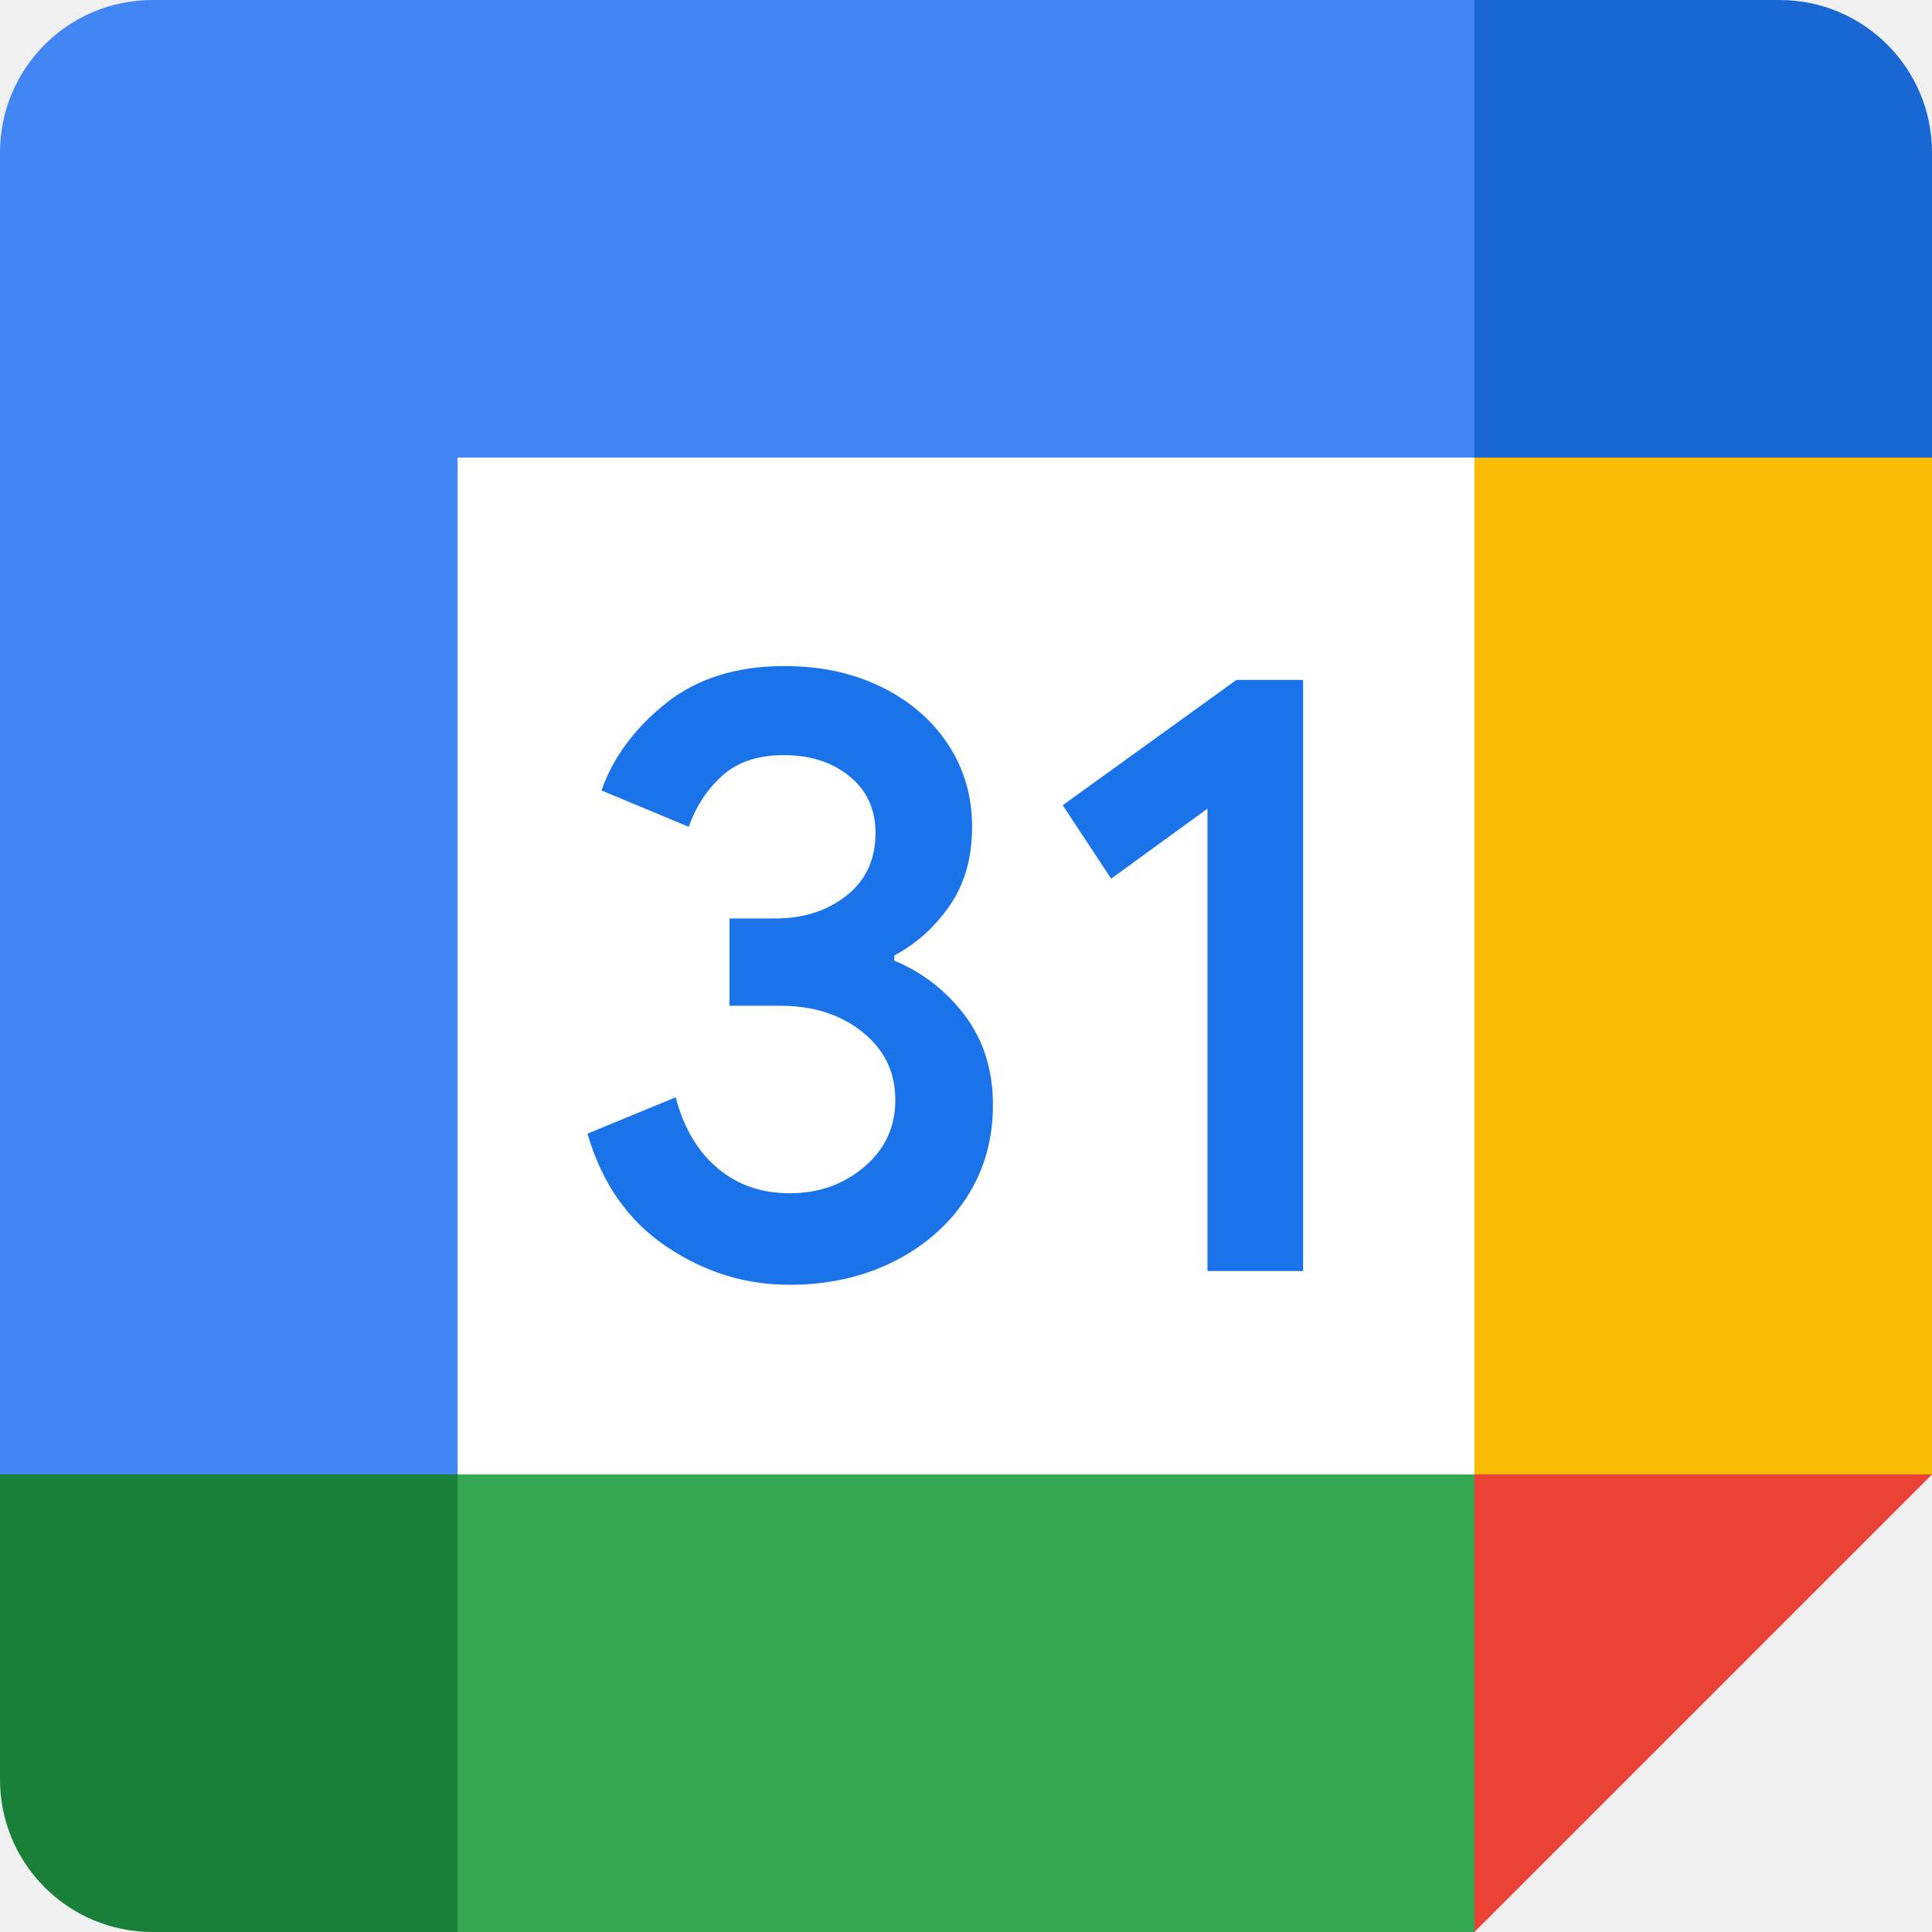
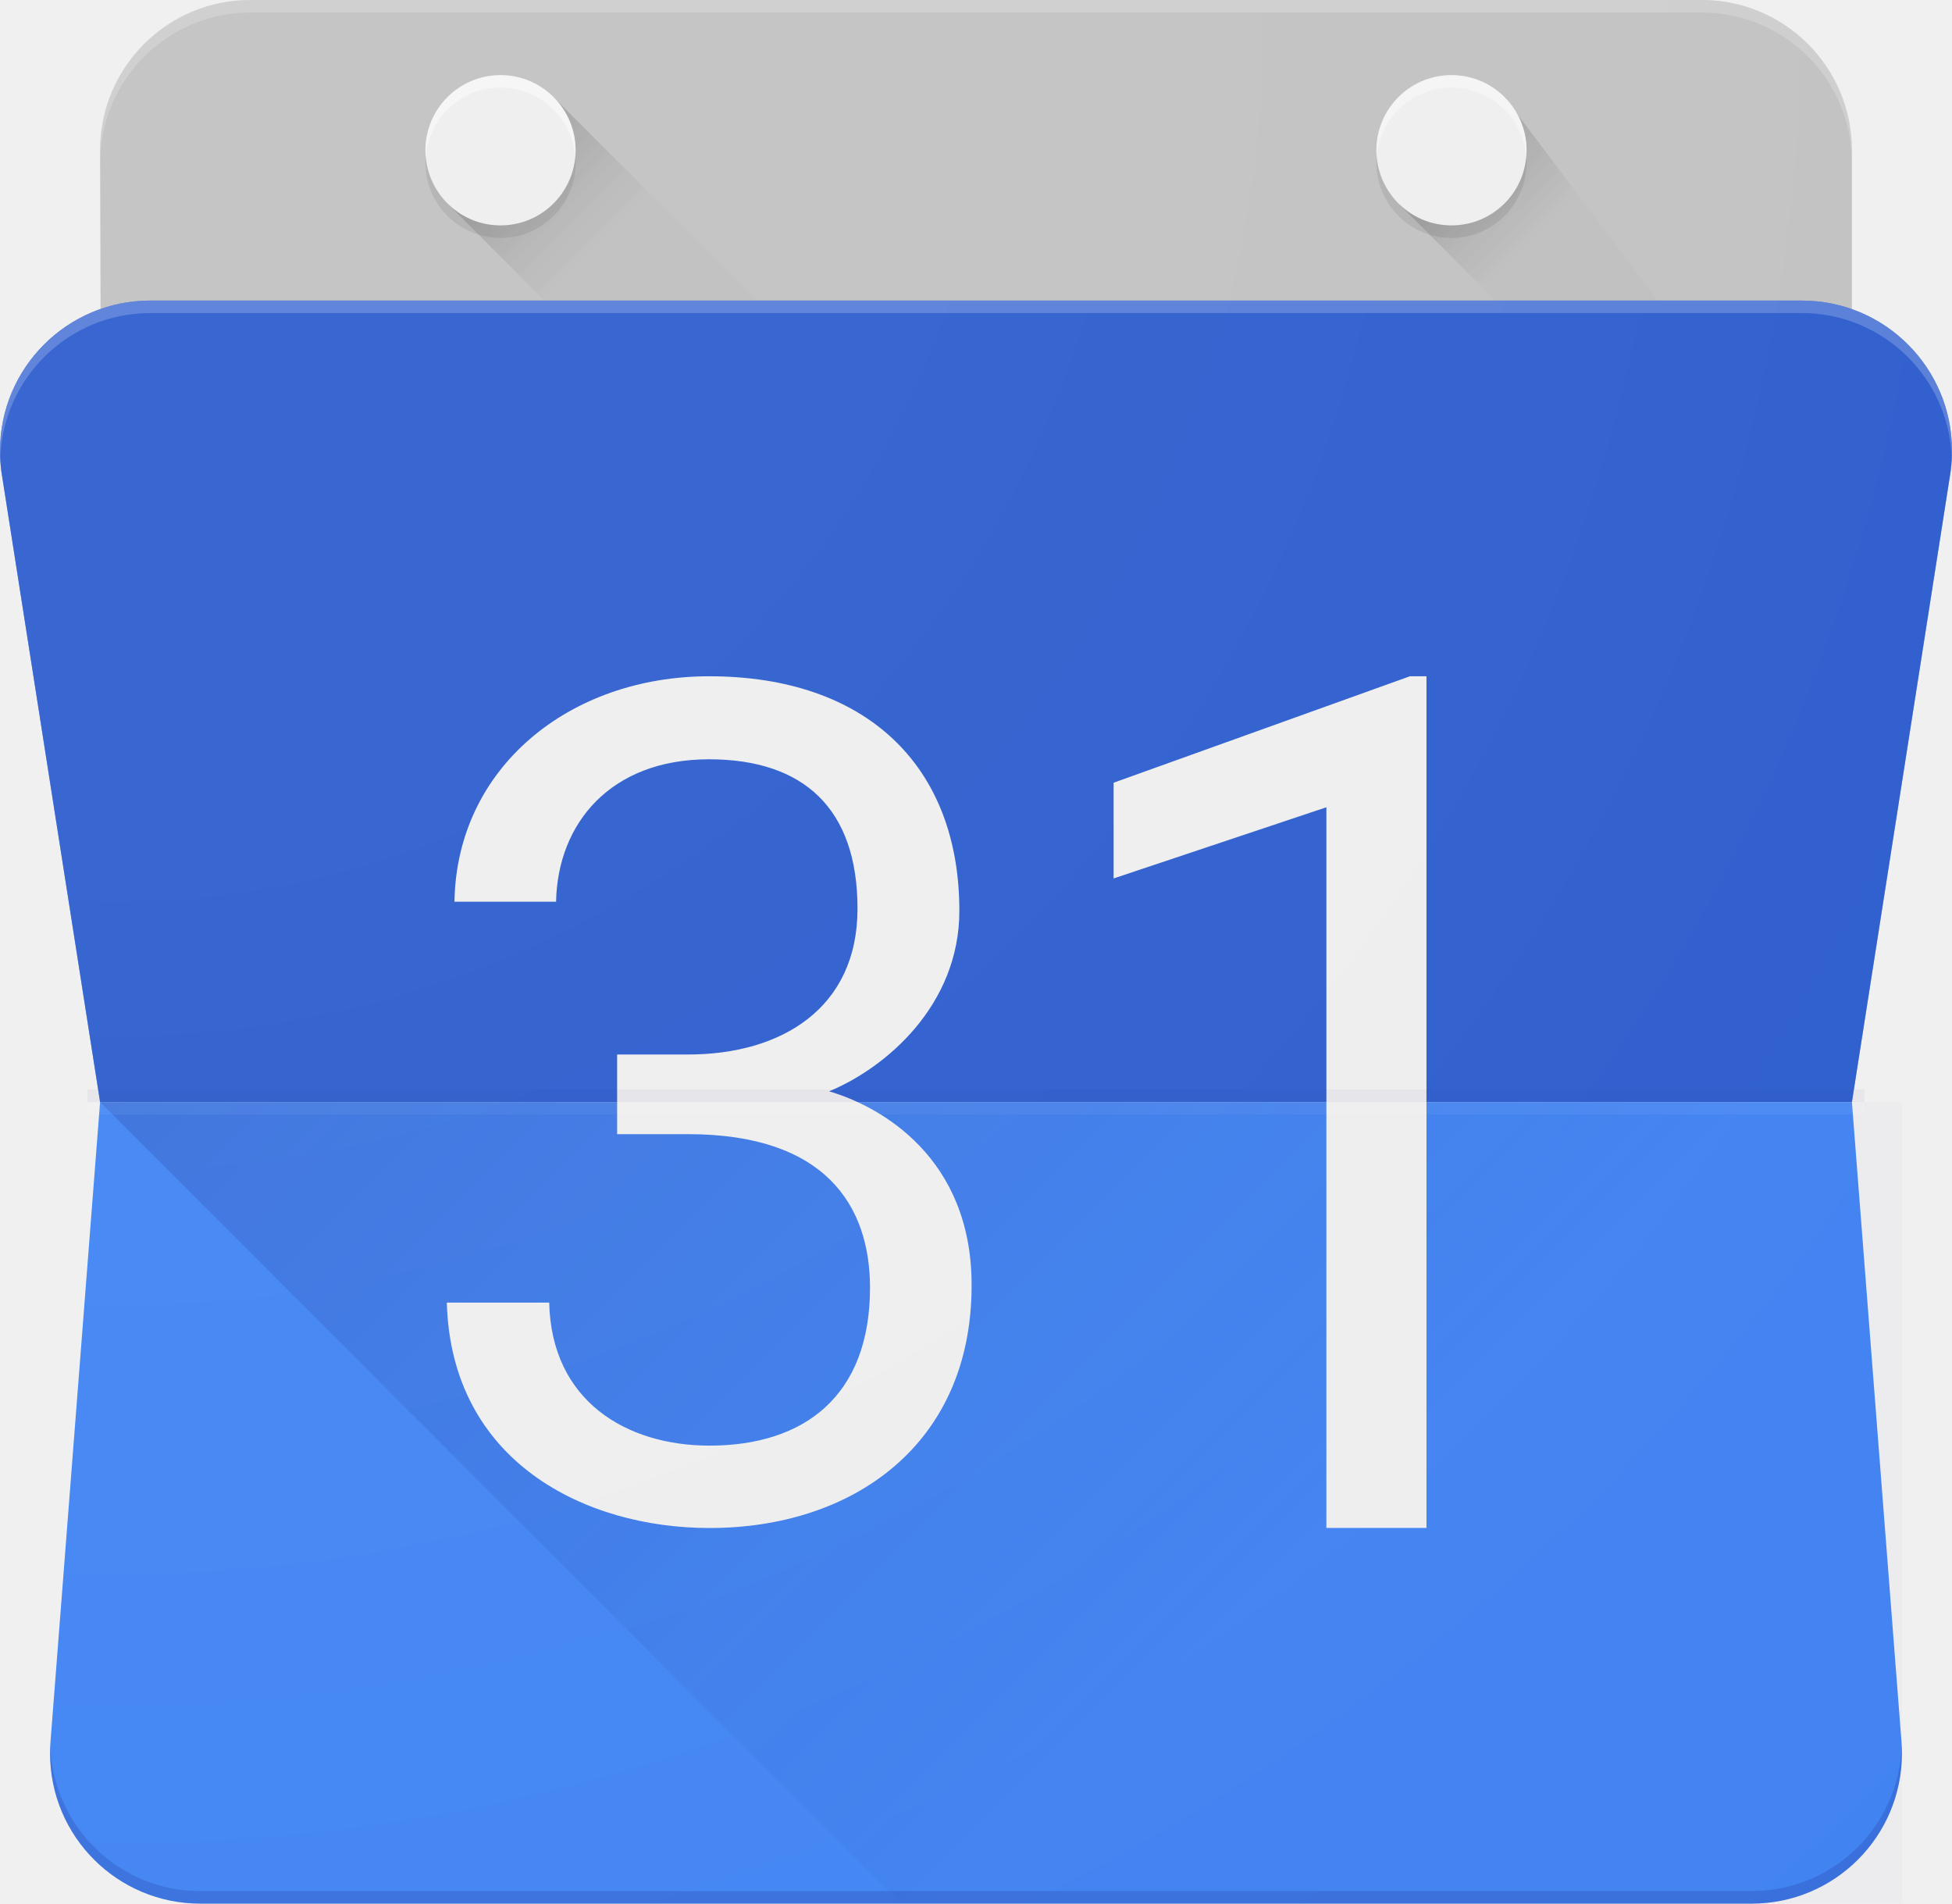
- <svg xmlns="http://www.w3.org/2000/svg" version="1.1" viewBox="0 0 200 200" xml:space="preserve">
-   <g>
-     <g transform="translate(3.75 3.75)">
-       <path fill="#FFFFFF" d="M148.882,43.618l-47.368-5.263l-57.895,5.263L38.355,96.25l5.263,52.632l52.632,6.579l52.632-6.579l5.263-53.947L148.882,43.618z" />
-       <path fill="#1A73E8" d="M65.211,125.276c-3.934-2.658-6.658-6.539-8.145-11.671l9.132-3.763c0.829,3.158,2.276,5.605,4.342,7.342c2.053,1.737,4.553,2.592,7.474,2.592c2.987,0,5.553-0.908,7.697-2.724s3.224-4.132,3.224-6.934c0-2.868-1.132-5.211-3.395-7.026s-5.105-2.724-8.5-2.724h-5.276v-9.039H76.5c2.921,0,5.382-0.789,7.382-2.368c2-1.579,3-3.737,3-6.487c0-2.447-0.895-4.395-2.684-5.855s-4.053-2.197-6.803-2.197c-2.684,0-4.816,0.711-6.395,2.145s-2.724,3.197-3.447,5.276l-9.039-3.763c1.197-3.395,3.395-6.395,6.618-8.987c3.224-2.592,7.342-3.895,12.342-3.895c3.697,0,7.026,0.711,9.974,2.145c2.947,1.434,5.263,3.421,6.934,5.947c1.671,2.539,2.5,5.382,2.5,8.539c0,3.224-0.776,5.947-2.329,8.184c-1.553,2.237-3.461,3.947-5.724,5.145v0.539c2.987,1.25,5.421,3.158,7.342,5.724c1.908,2.566,2.868,5.632,2.868,9.211s-0.908,6.776-2.724,9.579c-1.816,2.803-4.329,5.013-7.513,6.618c-3.197,1.605-6.789,2.421-10.776,2.421C73.408,129.263,69.145,127.934,65.211,125.276z" />
-       <path fill="#1A73E8" d="M121.25,79.961l-9.974,7.25l-5.013-7.605l17.987-12.974h6.895v61.197h-9.895L121.25,79.961z" />
-       <path fill="#EA4335" d="M148.882,196.25l47.368-47.368l-23.684-10.526l-23.684,10.526l-10.526,23.684L148.882,196.25z" />
-       <path fill="#34A853" d="M33.092,172.566l10.526,23.684h105.263v-47.368H43.618L33.092,172.566z" />
-       <path fill="#4285F4" d="M12.039-3.75C3.316-3.75-3.75,3.316-3.75,12.039v136.842l23.684,10.526l23.684-10.526V43.618h105.263l10.526-23.684L148.882-3.75H12.039z" />
-       <path fill="#188038" d="M-3.75,148.882v31.579c0,8.724,7.066,15.789,15.789,15.789h31.579v-47.368H-3.75z" />
-       <path fill="#FBBC04" d="M148.882,43.618v105.263h47.368V43.618l-23.684-10.526L148.882,43.618z" />
-       <path fill="#1967D2" d="M196.25,43.618V12.039c0-8.724-7.066-15.789-15.789-15.789h-31.579v47.368H196.25z" />
-     </g>
+ <svg xmlns="http://www.w3.org/2000/svg" width="40" height="39" viewBox="0 0 40 39" fill="none">
+   <g clip-path="url(#clip0_1_169)">
+     <path d="M34.872 0H5.128C3.428 0 2.051 1.378 2.051 3.079L2.11 22.579H37.949V3.079C37.949 1.378 36.572 0 34.872 0Z" fill="#C2C2C2" />
+     <path d="M36.923 6.158H3.077C1.377 6.158 0 7.536 0 9.237C0 9.381 0.01 9.522 0.028 9.658L2.051 22.579H37.949L39.972 9.658C39.99 9.519 40 9.378 40 9.237C40 7.536 38.623 6.158 36.923 6.158Z" fill="#3367D6" />
+     <path opacity="0.5" d="M36.923 6.158H3.077C1.377 6.158 0 7.536 0 9.237C0 9.381 0.01 9.522 0.028 9.658L2.051 22.579H37.949L39.972 9.658C39.99 9.519 40 9.378 40 9.237C40 7.536 38.623 6.158 36.923 6.158Z" fill="#2A56C6" />
+     <path d="M38.967 35.708L37.949 22.579H2.051L1.033 35.708C1.028 35.78 1.026 35.849 1.026 35.921C1.026 37.622 2.403 39 4.103 39H35.897C37.597 39 38.974 37.622 38.974 35.921C38.974 35.849 38.972 35.78 38.967 35.708Z" fill="#4285F4" />
+     <path d="M2.051 22.579L18.462 39H38.974V22.579H2.051Z" fill="url(#paint0_linear_1_169)" />
+     <path d="M3.077 6.414H36.923C38.587 6.414 39.941 7.738 39.995 9.391C39.998 9.339 40 9.288 40 9.237C40 7.536 38.623 6.158 36.923 6.158H3.077C1.377 6.158 0 7.536 0 9.237C0 9.288 0.003 9.339 0.005 9.391C0.059 7.738 1.413 6.414 3.077 6.414Z" fill="white" fill-opacity="0.2" />
+     <path d="M35.897 38.743H4.103C2.438 38.743 1.085 37.419 1.031 35.767C1.028 35.818 1.026 35.87 1.026 35.921C1.026 37.622 2.403 39 4.103 39H35.897C37.597 39 38.974 37.622 38.974 35.921C38.974 35.87 38.972 35.818 38.969 35.767C38.915 37.419 37.562 38.743 35.897 38.743Z" fill="#1A237E" fill-opacity="0.2" />
+     <path d="M34.872 0H5.128C3.428 0 2.051 1.378 2.051 3.079V3.323C2.059 1.629 3.433 0.257 5.128 0.257H34.872C36.572 0.257 37.949 1.634 37.949 3.336V3.079C37.949 1.378 36.572 0 34.872 0Z" fill="white" fill-opacity="0.2" />
+     <path d="M16.99 22.358C18.156 21.876 19.659 20.593 19.659 18.661C19.659 15.685 17.749 13.855 14.531 13.855C11.664 13.855 9.354 15.733 9.313 18.474H11.395C11.426 16.873 12.508 15.556 14.528 15.556C16.474 15.556 17.572 16.57 17.572 18.615C17.572 20.66 16.008 21.604 14.1 21.604C13.351 21.604 12.646 21.604 12.646 21.604V23.236C12.646 23.236 13.451 23.236 14.1 23.236C16.905 23.236 17.828 24.693 17.828 26.384C17.828 28.596 16.485 29.617 14.539 29.617C12.844 29.617 11.3 28.711 11.254 26.687H9.156C9.246 29.948 11.99 31.305 14.539 31.305C17.482 31.305 19.91 29.589 19.91 26.338C19.915 23.716 18.049 22.669 16.99 22.358ZM28.892 13.855L22.82 16.036V17.997L27.18 16.539V31.303H29.231V13.855H28.892Z" fill="#EEEEEE" />
+     <path d="M11.156 6.158L9.169 4.167L11.344 1.991L15.51 6.158H11.156Z" fill="url(#paint1_linear_1_169)" />
+     <path d="M10.256 4.618C11.106 4.618 11.795 3.929 11.795 3.079C11.795 2.229 11.106 1.539 10.256 1.539C9.407 1.539 8.718 2.229 8.718 3.079C8.718 3.929 9.407 4.618 10.256 4.618Z" fill="#EEEEEE" />
+     <path d="M10.256 1.796C11.064 1.796 11.723 2.417 11.787 3.208C11.792 3.164 11.795 3.123 11.795 3.079C11.795 2.23 11.105 1.54 10.256 1.54C9.408 1.54 8.718 2.23 8.718 3.079C8.718 3.123 8.72 3.164 8.726 3.208C8.79 2.417 9.449 1.796 10.256 1.796Z" fill="white" fill-opacity="0.4" />
+     <path d="M11.787 3.207C11.723 3.998 11.062 4.618 10.256 4.618C9.451 4.618 8.79 3.998 8.726 3.207C8.72 3.251 8.718 3.292 8.718 3.336C8.718 4.185 9.408 4.875 10.256 4.875C11.105 4.875 11.795 4.185 11.795 3.336C11.795 3.292 11.792 3.251 11.787 3.207Z" fill="#212121" fill-opacity="0.1" />
+     <path d="M38.205 22.579H1.795V22.835H38.205V22.579Z" fill="white" fill-opacity="0.05" />
+     <path d="M38.205 22.322H1.795V22.579H38.205V22.322Z" fill="#1A237E" fill-opacity="0.05" />
+     <path d="M30.644 6.158L28.656 4.167L30.831 1.991L33.972 6.158H30.644Z" fill="url(#paint2_linear_1_169)" />
+     <path d="M29.744 4.618C30.594 4.618 31.282 3.929 31.282 3.079C31.282 2.229 30.594 1.539 29.744 1.539C28.894 1.539 28.205 2.229 28.205 3.079C28.205 3.929 28.894 4.618 29.744 4.618Z" fill="#EEEEEE" />
+     <path d="M29.744 1.796C30.552 1.796 31.211 2.417 31.275 3.208C31.277 3.164 31.282 3.123 31.282 3.079C31.282 2.23 30.593 1.54 29.744 1.54C28.895 1.54 28.205 2.23 28.205 3.079C28.205 3.123 28.208 3.164 28.213 3.208C28.277 2.417 28.936 1.796 29.744 1.796Z" fill="white" fill-opacity="0.4" />
+     <path d="M31.274 3.207C31.21 3.998 30.549 4.618 29.744 4.618C28.938 4.618 28.277 3.998 28.213 3.207C28.21 3.251 28.205 3.292 28.205 3.336C28.205 4.185 28.895 4.875 29.744 4.875C30.592 4.875 31.282 4.185 31.282 3.336C31.282 3.292 31.279 3.251 31.274 3.207Z" fill="#212121" fill-opacity="0.1" />
+     <path d="M40 9.237C40 7.898 39.144 6.761 37.949 6.338V3.079C37.949 1.378 36.572 0 34.872 0H5.128C3.428 0 2.051 1.378 2.051 3.079L2.059 6.332C0.862 6.753 0 7.892 0 9.237C0 9.381 0.01 9.522 0.028 9.658L2.051 22.579L1.033 35.708C1.028 35.78 1.026 35.849 1.026 35.921C1.026 37.622 2.403 39 4.103 39H35.897C37.597 39 38.974 37.622 38.974 35.921C38.974 35.849 38.972 35.78 38.967 35.708L37.949 22.579L39.972 9.658C39.99 9.522 40 9.381 40 9.237Z" fill="url(#paint3_radial_1_169)" fill-opacity="0.05" />
  </g>
+   <defs>
+     <linearGradient id="paint0_linear_1_169" x1="11.363" y1="13.427" x2="28.186" y2="30.239" gradientUnits="userSpaceOnUse">
+       <stop stop-color="#1A237E" stop-opacity="0.2" />
+       <stop offset="1" stop-color="#1A237E" stop-opacity="0.02" />
+     </linearGradient>
+     <linearGradient id="paint1_linear_1_169" x1="10.231" y1="3.058" x2="12.227" y2="5.053" gradientUnits="userSpaceOnUse">
+       <stop stop-color="#212121" stop-opacity="0.2" />
+       <stop offset="1" stop-color="#212121" stop-opacity="0.02" />
+     </linearGradient>
+     <linearGradient id="paint2_linear_1_169" x1="29.718" y1="3.061" x2="31.468" y2="4.81" gradientUnits="userSpaceOnUse">
+       <stop stop-color="#212121" stop-opacity="0.2" />
+       <stop offset="1" stop-color="#212121" stop-opacity="0.02" />
+     </linearGradient>
+     <radialGradient id="paint3_radial_1_169" cx="0" cy="0" r="1" gradientUnits="userSpaceOnUse" gradientTransform="translate(2.74635 0.861743) scale(51.3445 51.3783)">
+       <stop offset="0.33" stop-color="white" />
+       <stop offset="1" stop-color="white" stop-opacity="0" />
+     </radialGradient>
+     <clipPath id="clip0_1_169">
+       <rect width="40" height="39" fill="white" />
+     </clipPath>
+   </defs>
</svg>
